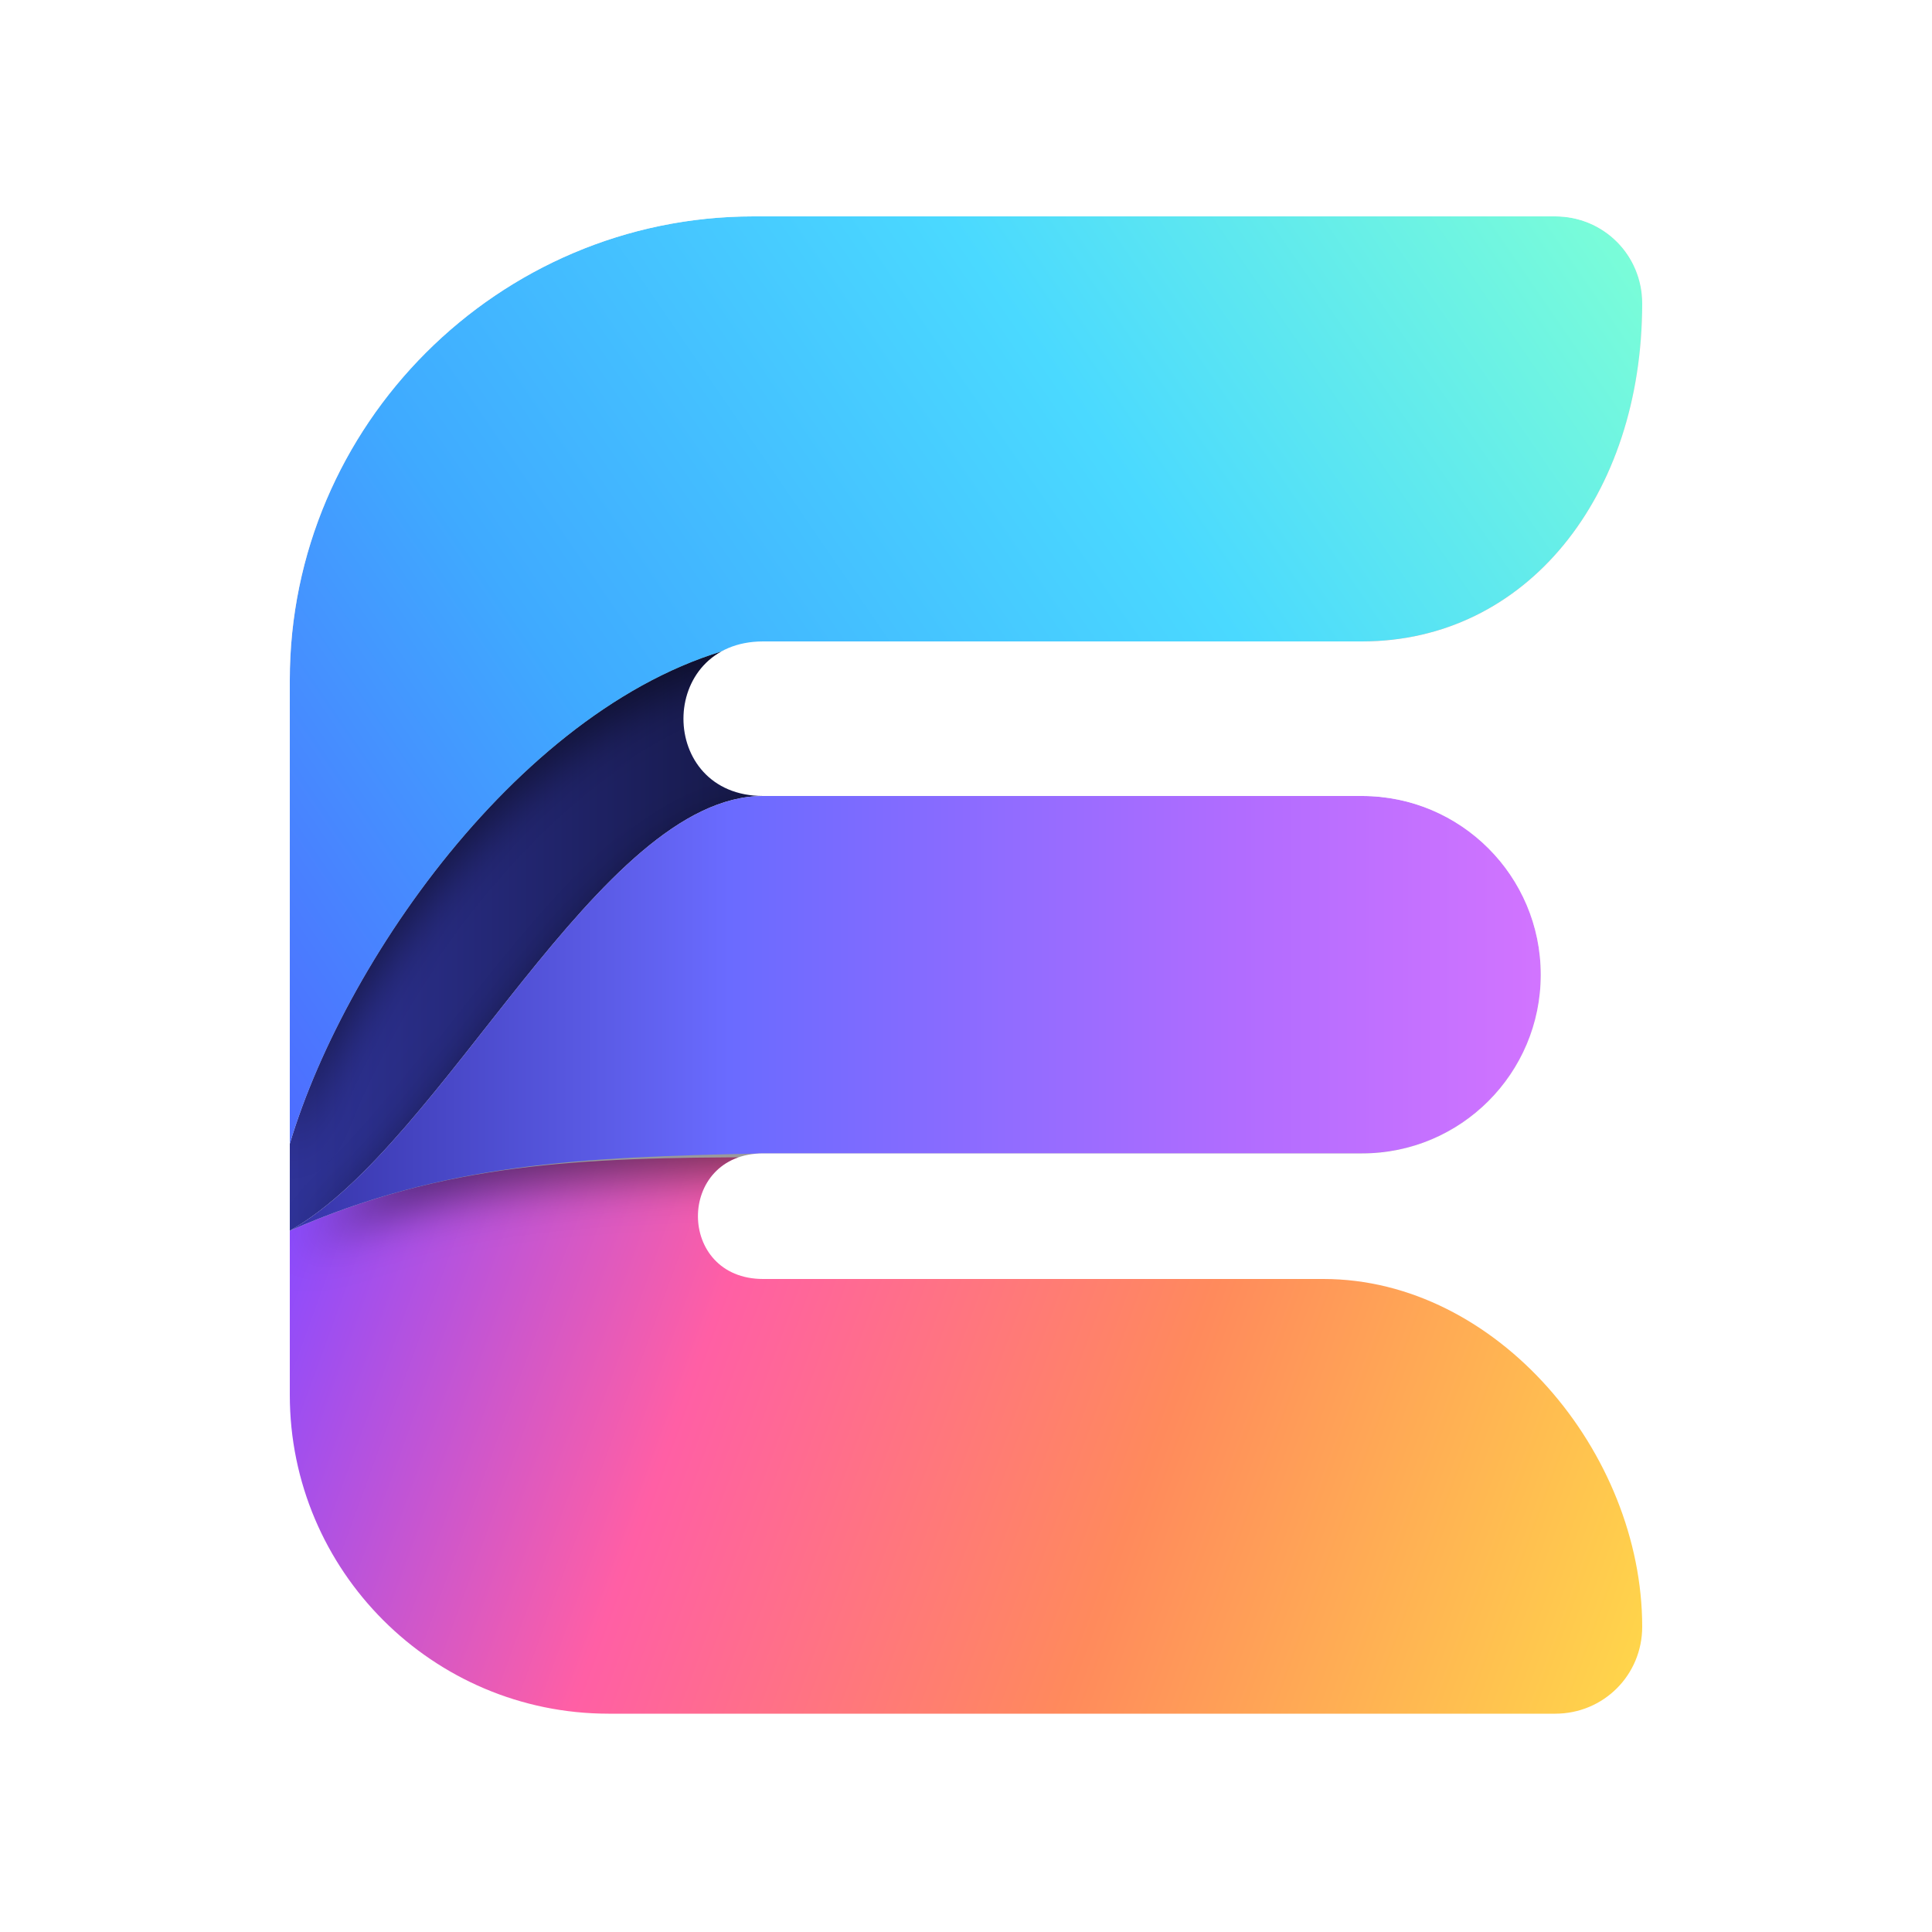
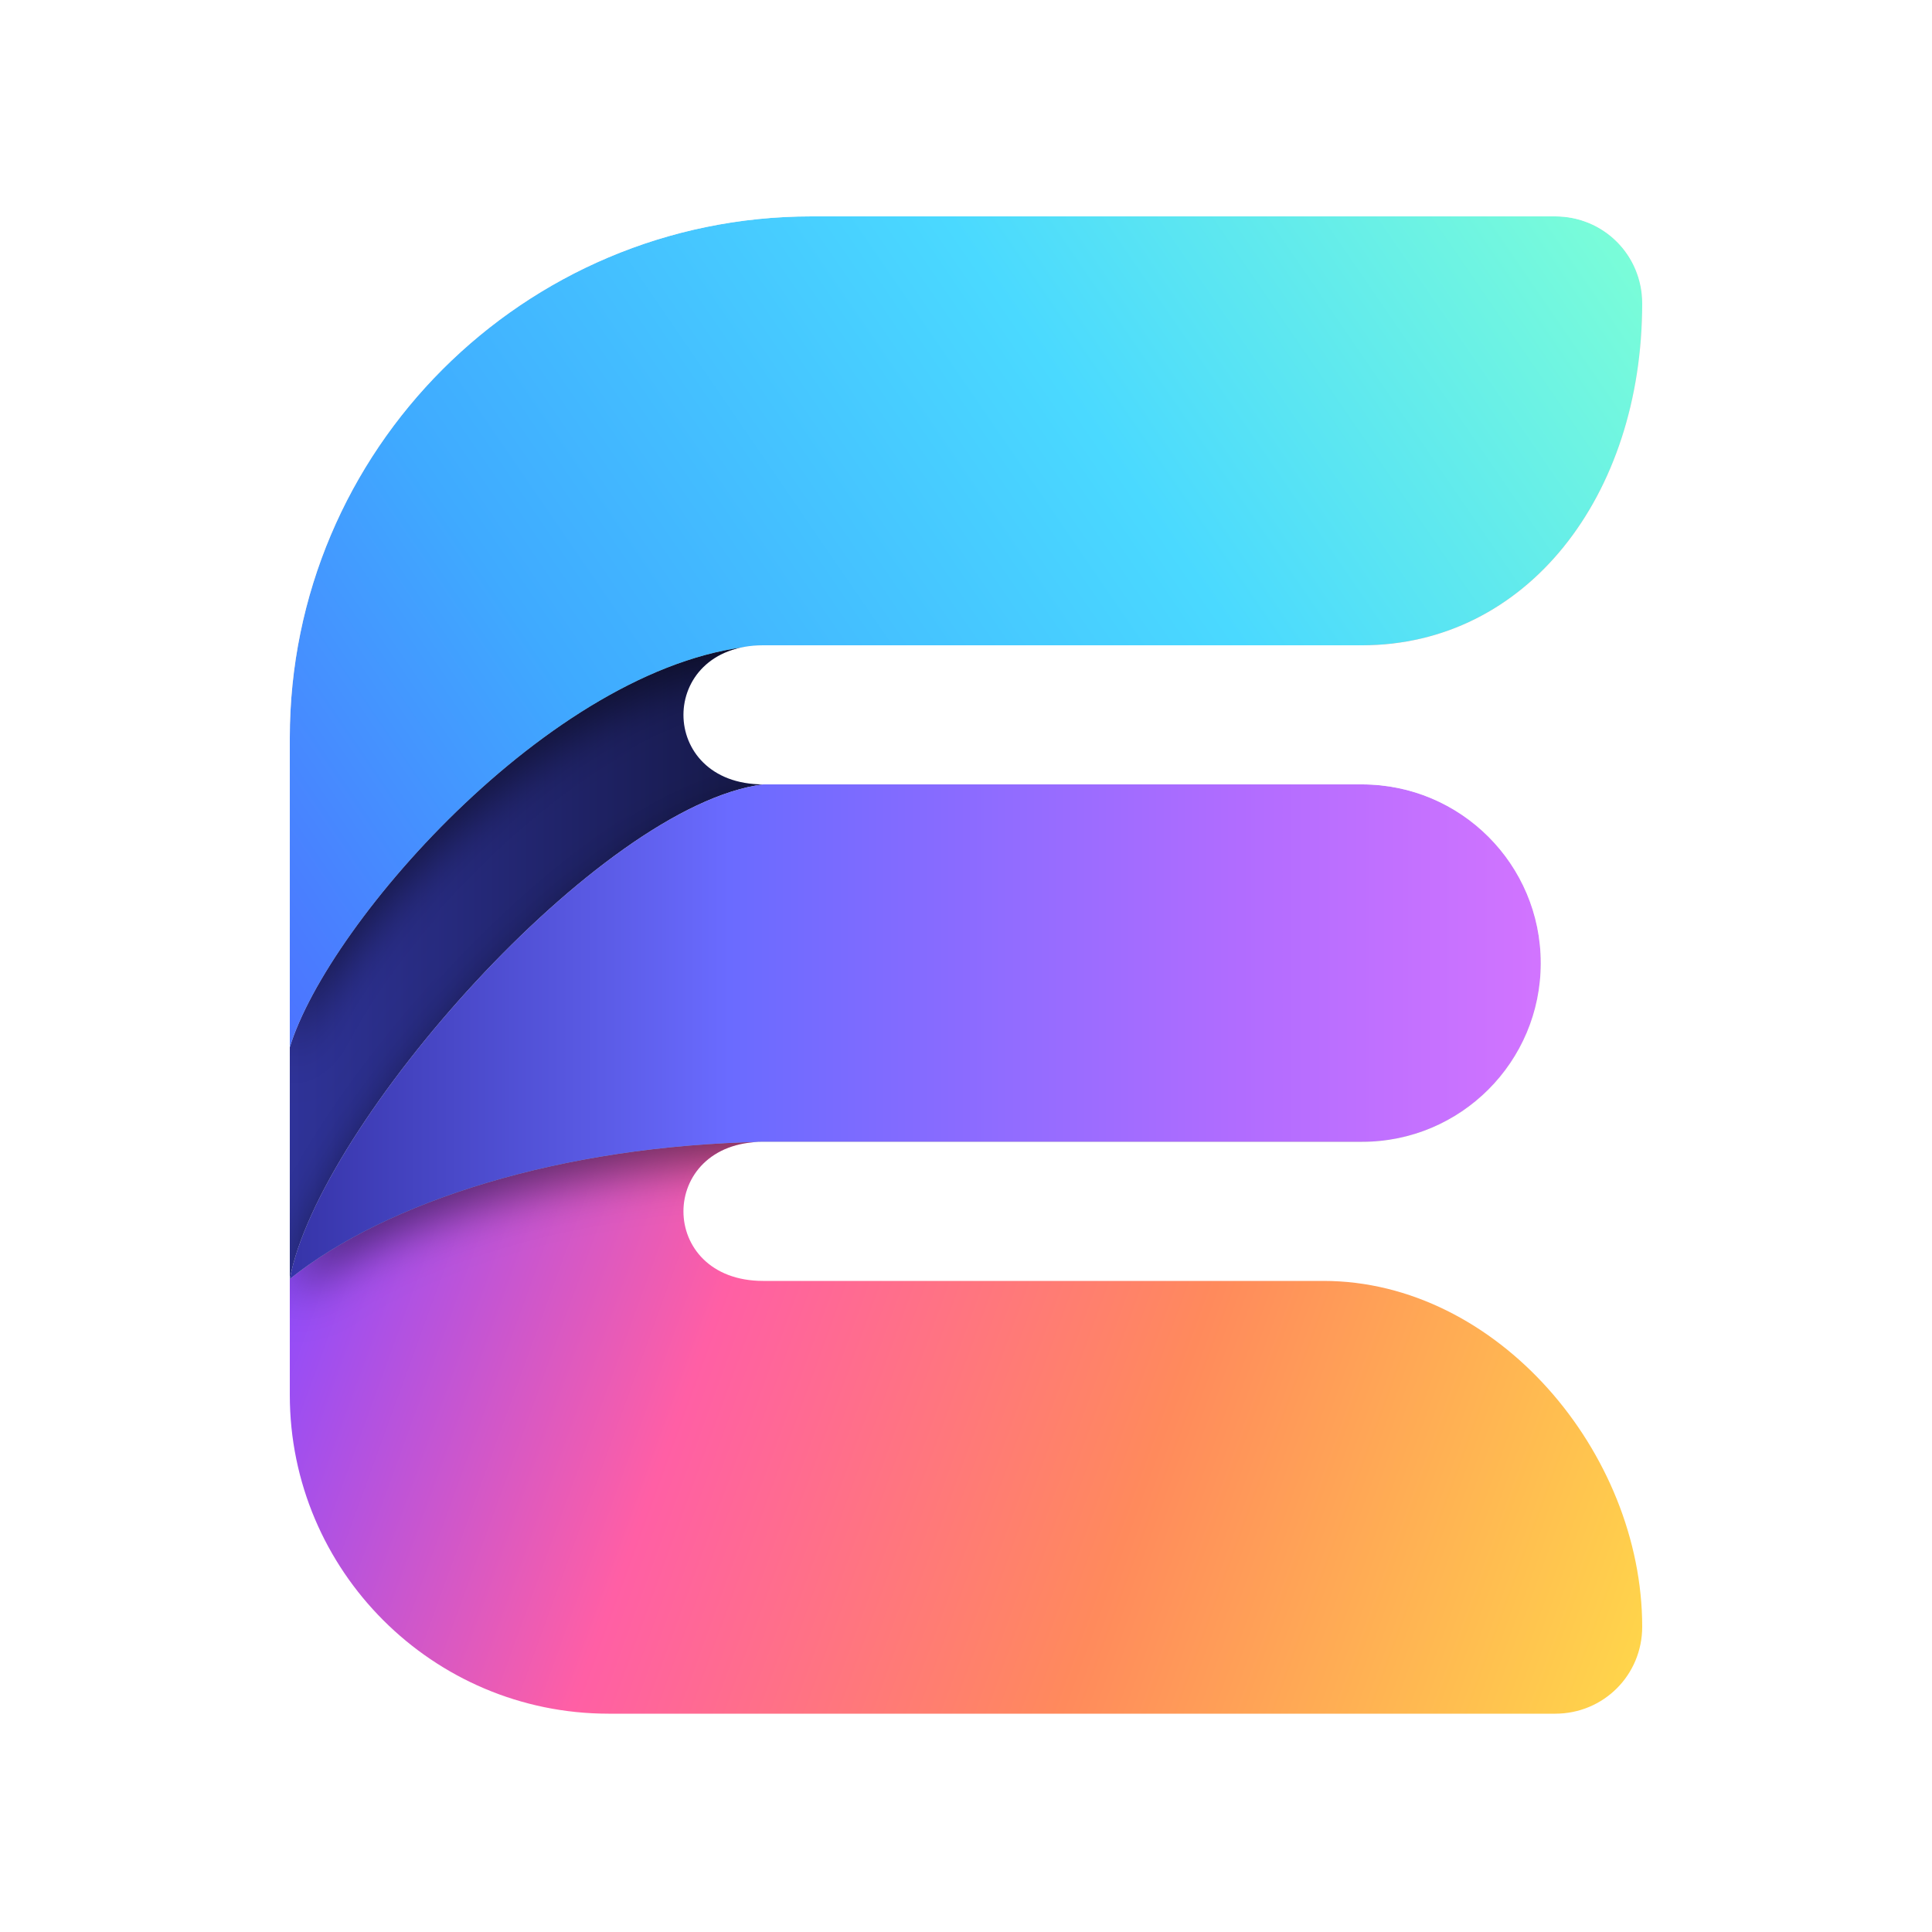
<svg xmlns="http://www.w3.org/2000/svg" viewBox="0 0 1000 1000" width="1000" height="1000">
  <defs>
    <linearGradient id="top" gradientUnits="userSpaceOnUse" x1="0" y1="480" x2="700" y2="0">
      <stop offset="0" stop-color="#4E6CFF" />
      <stop offset="0.3" stop-color="#3FAAFF" />
      <stop offset="0.65" stop-color="#4AD9FF" />
      <stop offset="1" stop-color="#7DFFD6" />
    </linearGradient>
    <linearGradient id="fold" gradientUnits="userSpaceOnUse" x1="245" y1="0" x2="0" y2="0">
      <stop offset="0" stop-color="#151846" />
      <stop offset="1" stop-color="#2F3399" />
    </linearGradient>
    <linearGradient id="mid" gradientUnits="userSpaceOnUse" x1="0" y1="0" x2="650" y2="0">
      <stop offset="0" stop-color="#3634A8" />
      <stop offset="0.35" stop-color="#6A6BFF" />
      <stop offset="0.75" stop-color="#B06CFF" />
      <stop offset="1" stop-color="#D274FF" />
    </linearGradient>
    <linearGradient id="bot" gradientUnits="userSpaceOnUse" x1="0" y1="520" x2="700" y2="775">
      <stop offset="0" stop-color="#8B4BFF" />
      <stop offset="0.3" stop-color="#FF5FA5" />
      <stop offset="0.62" stop-color="#FF8A5C" />
      <stop offset="1" stop-color="#FFD84A" />
    </linearGradient>
    <filter id="drop" x="-10%" y="-20%" width="120%" height="150%" color-interpolation-filters="sRGB">
      <feGaussianBlur in="SourceAlpha" stdDeviation="12" />
      <feOffset dy="10" result="s" />
      <feComponentTransfer in="s" result="s2">
        <feFuncA type="linear" slope="0.5" />
      </feComponentTransfer>
      <feMerge>
        <feMergeNode in="s2" />
        <feMergeNode in="SourceGraphic" />
      </feMerge>
    </filter>
    <clipPath id="sil">
-       <path d="M0,240 C0,108 108,0 240,0 L655,0 C680,0 700,20 700,45 C700,145 640,220 555,220 L245,220 C190,220 190,300 245,300 L555,300 A92.5,92.5 0 0 1 555,485 L245,485 C200,485 200,550 245,550 L535,550 C625,550 700,640 700,730 C700,755 680,775 655,775 L165,775 C74,775 0,701 0,610 Z" />
+       <path d="M0,270 C0,121 121,0 270,0 L655,0 C680,0 700,20 700,45 C700,145 640,222 555,222 L245,222 C190,222 190,294 245,294 L555,294 A92.5,92.5 0 0 1 555,479 L245,479 C190,479 190,551 245,551 L535,551 C625,551 700,640 700,730 C700,755 680,775 655,775 L165,775 C74,775 0,701 0,610 Z" />
    </clipPath>
  </defs>
  <g transform="translate(150 112)">
    <g id="mark" clip-path="url(#sil)">
-       <path fill="url(#bot)" d="M0,525 C80,490 150,487 245,487 L245,485 C200,485 200,550 245,550 L535,550 C625,550 700,640 700,730 C700,755 680,775 655,775 L165,775 C74,775 0,701 0,610 Z" />
-       <path fill="url(#fold)" d="M245,220 C130,240 30,380 0,480 L0,525 C80,480 160,300 245,300 Z" />
+       <path fill="url(#bot)" d="M0,550 C50,510 140,481 245,479 C190,479 190,551 245,551 L535,551 C625,551 700,640 700,730 C700,755 680,775 655,775 L165,775 C74,775 0,701 0,610 Z" />
+       <path fill="url(#fold)" d="M245,222 C140,228 20,365 0,430 L0,550 C15,470 160,305 245,294 Z" />
      <g filter="url(#drop)">
-         <path fill="url(#top)" d="M0,240 C0,108 108,0 240,0 L655,0 C680,0 700,20 700,45 C700,145 640,220 555,220 L245,220 C130,240 30,380 0,480 Z" />
+         <path fill="url(#top)" d="M0,270 C0,121 121,0 270,0 L655,0 C680,0 700,20 700,45 C700,145 640,222 555,222 L245,222 C140,228 20,365 0,430 Z" />
      </g>
      <g filter="url(#drop)">
-         <path fill="url(#mid)" d="M245,300 L555,300 A92.5,92.5 0 0 1 555,485 L245,485 C150,487 80,490 0,525 C80,480 160,300 245,300 Z" />
+         <path fill="url(#mid)" d="M245,294 L555,294 A92.5,92.5 0 0 1 555,479 L245,479 C140,481 50,510 0,550 C15,470 160,305 245,294 Z" />
      </g>
    </g>
  </g>
</svg>
